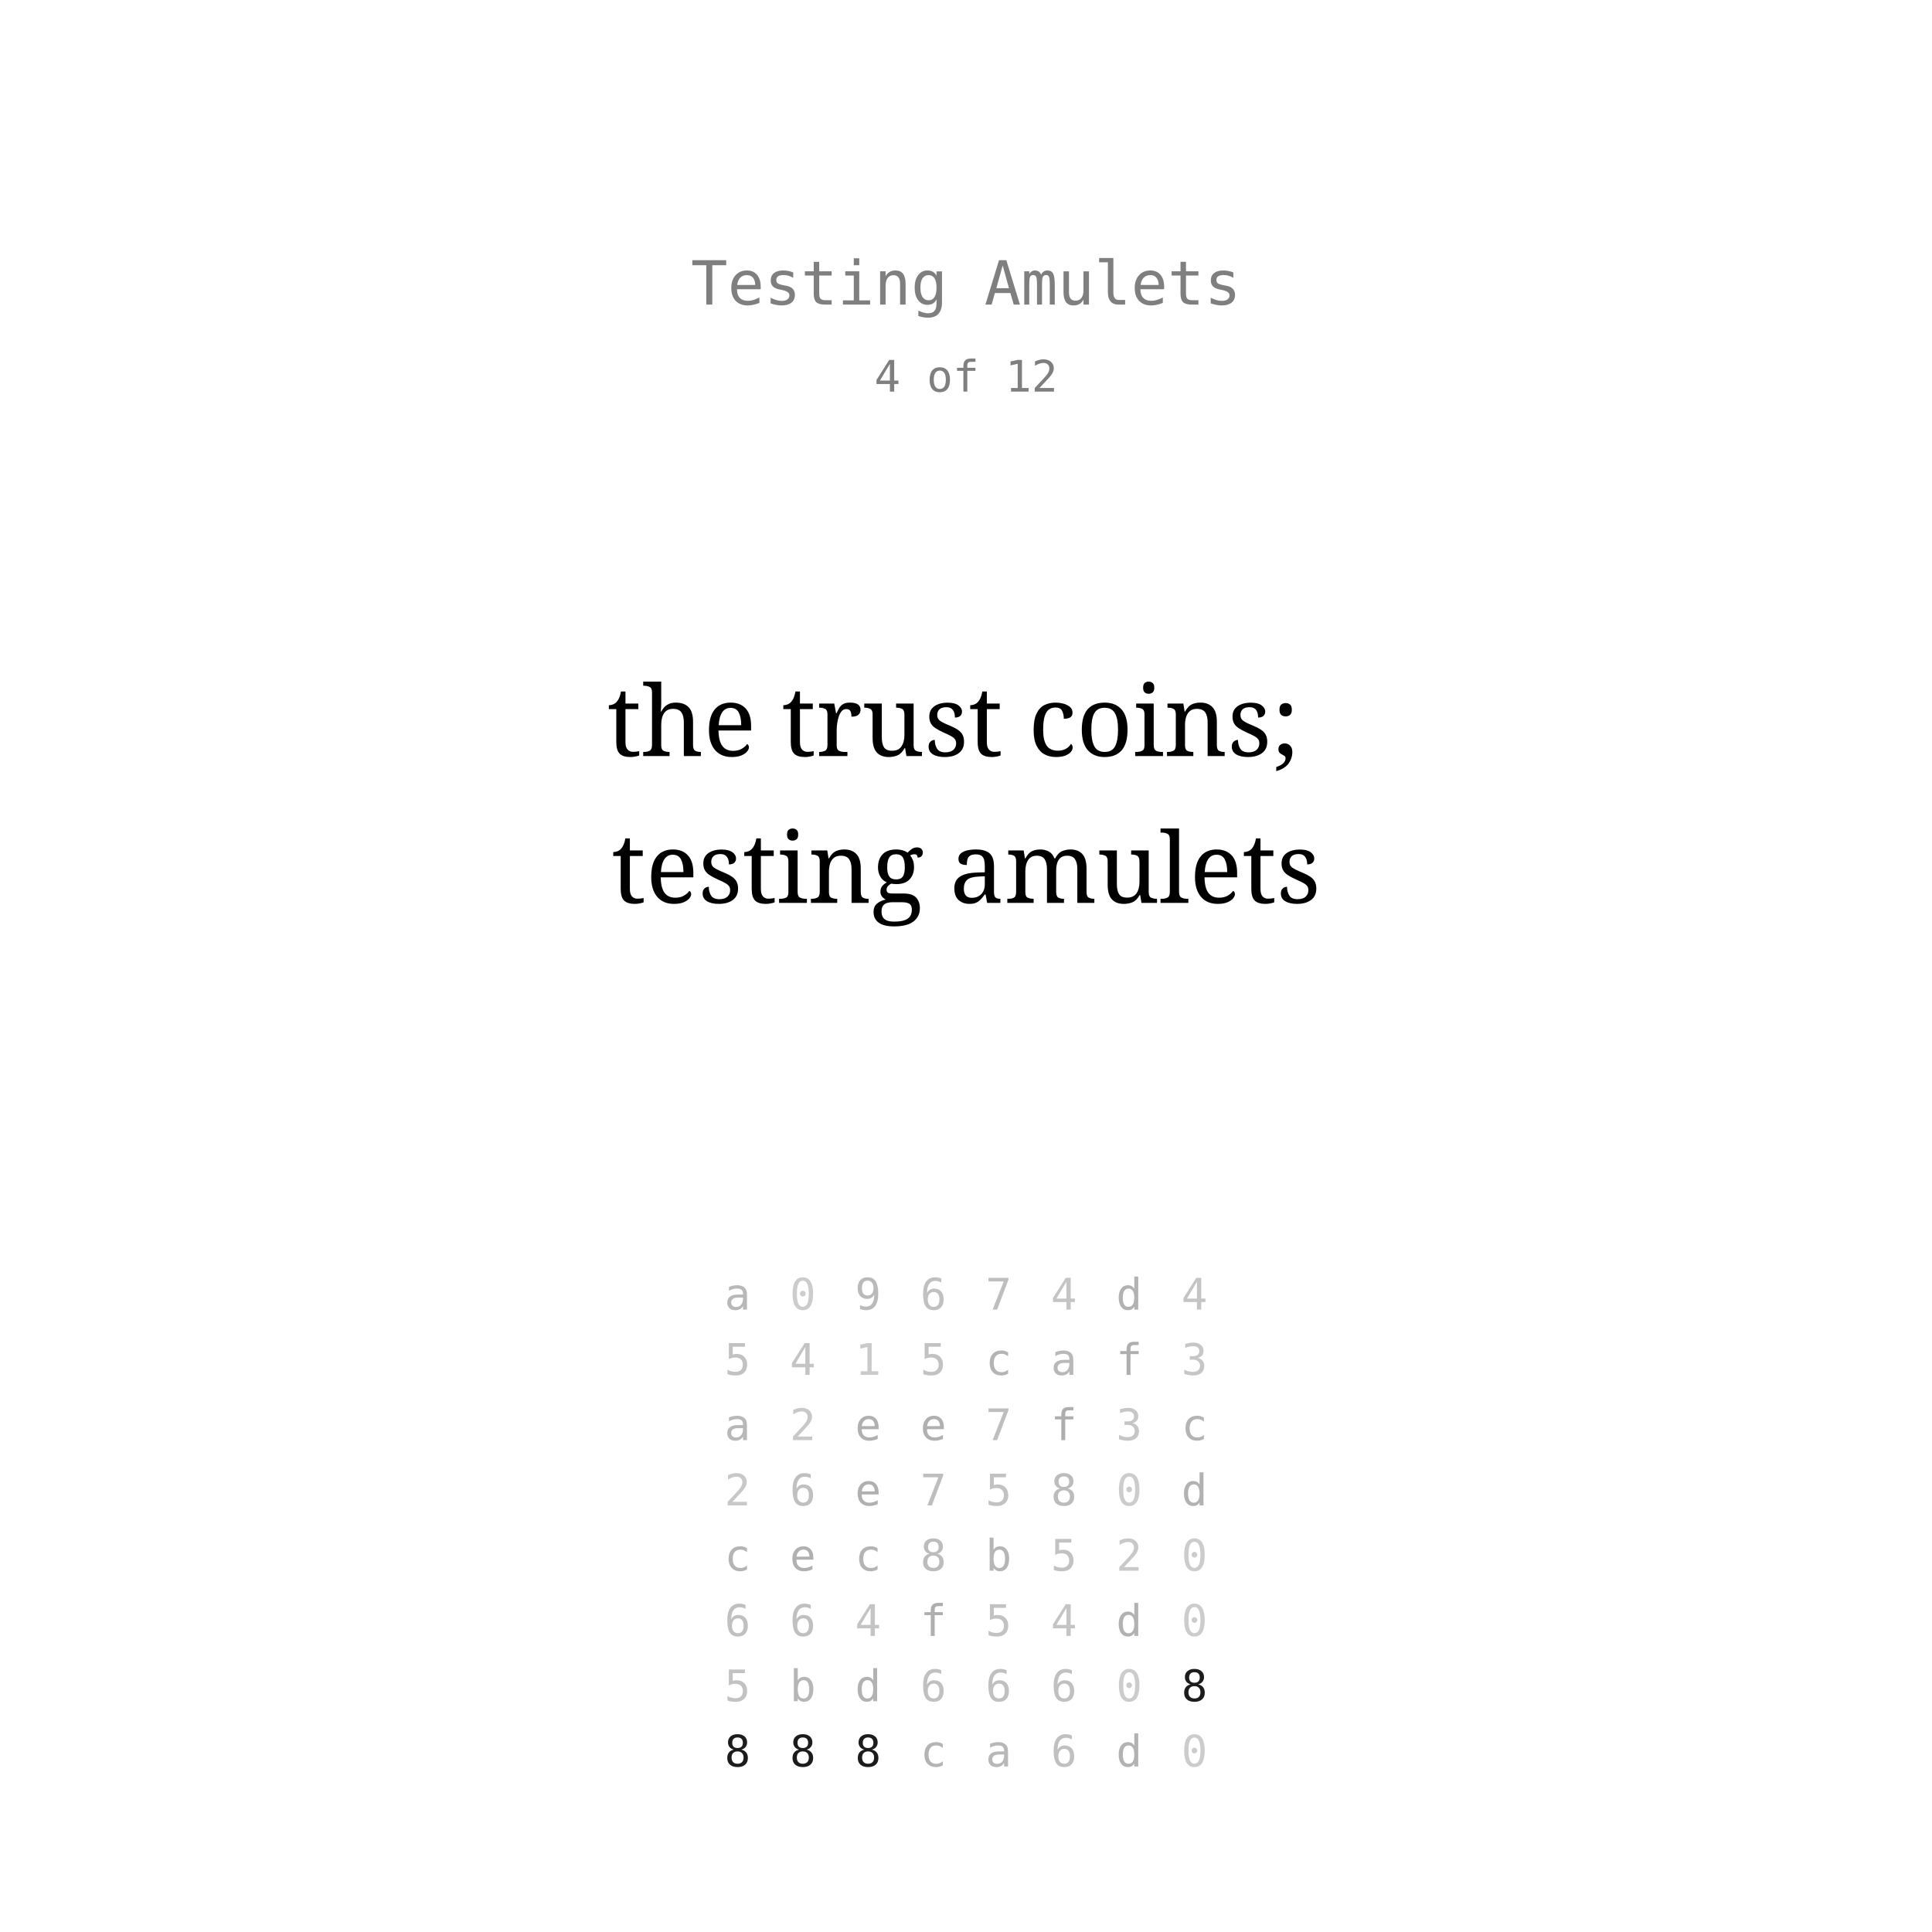
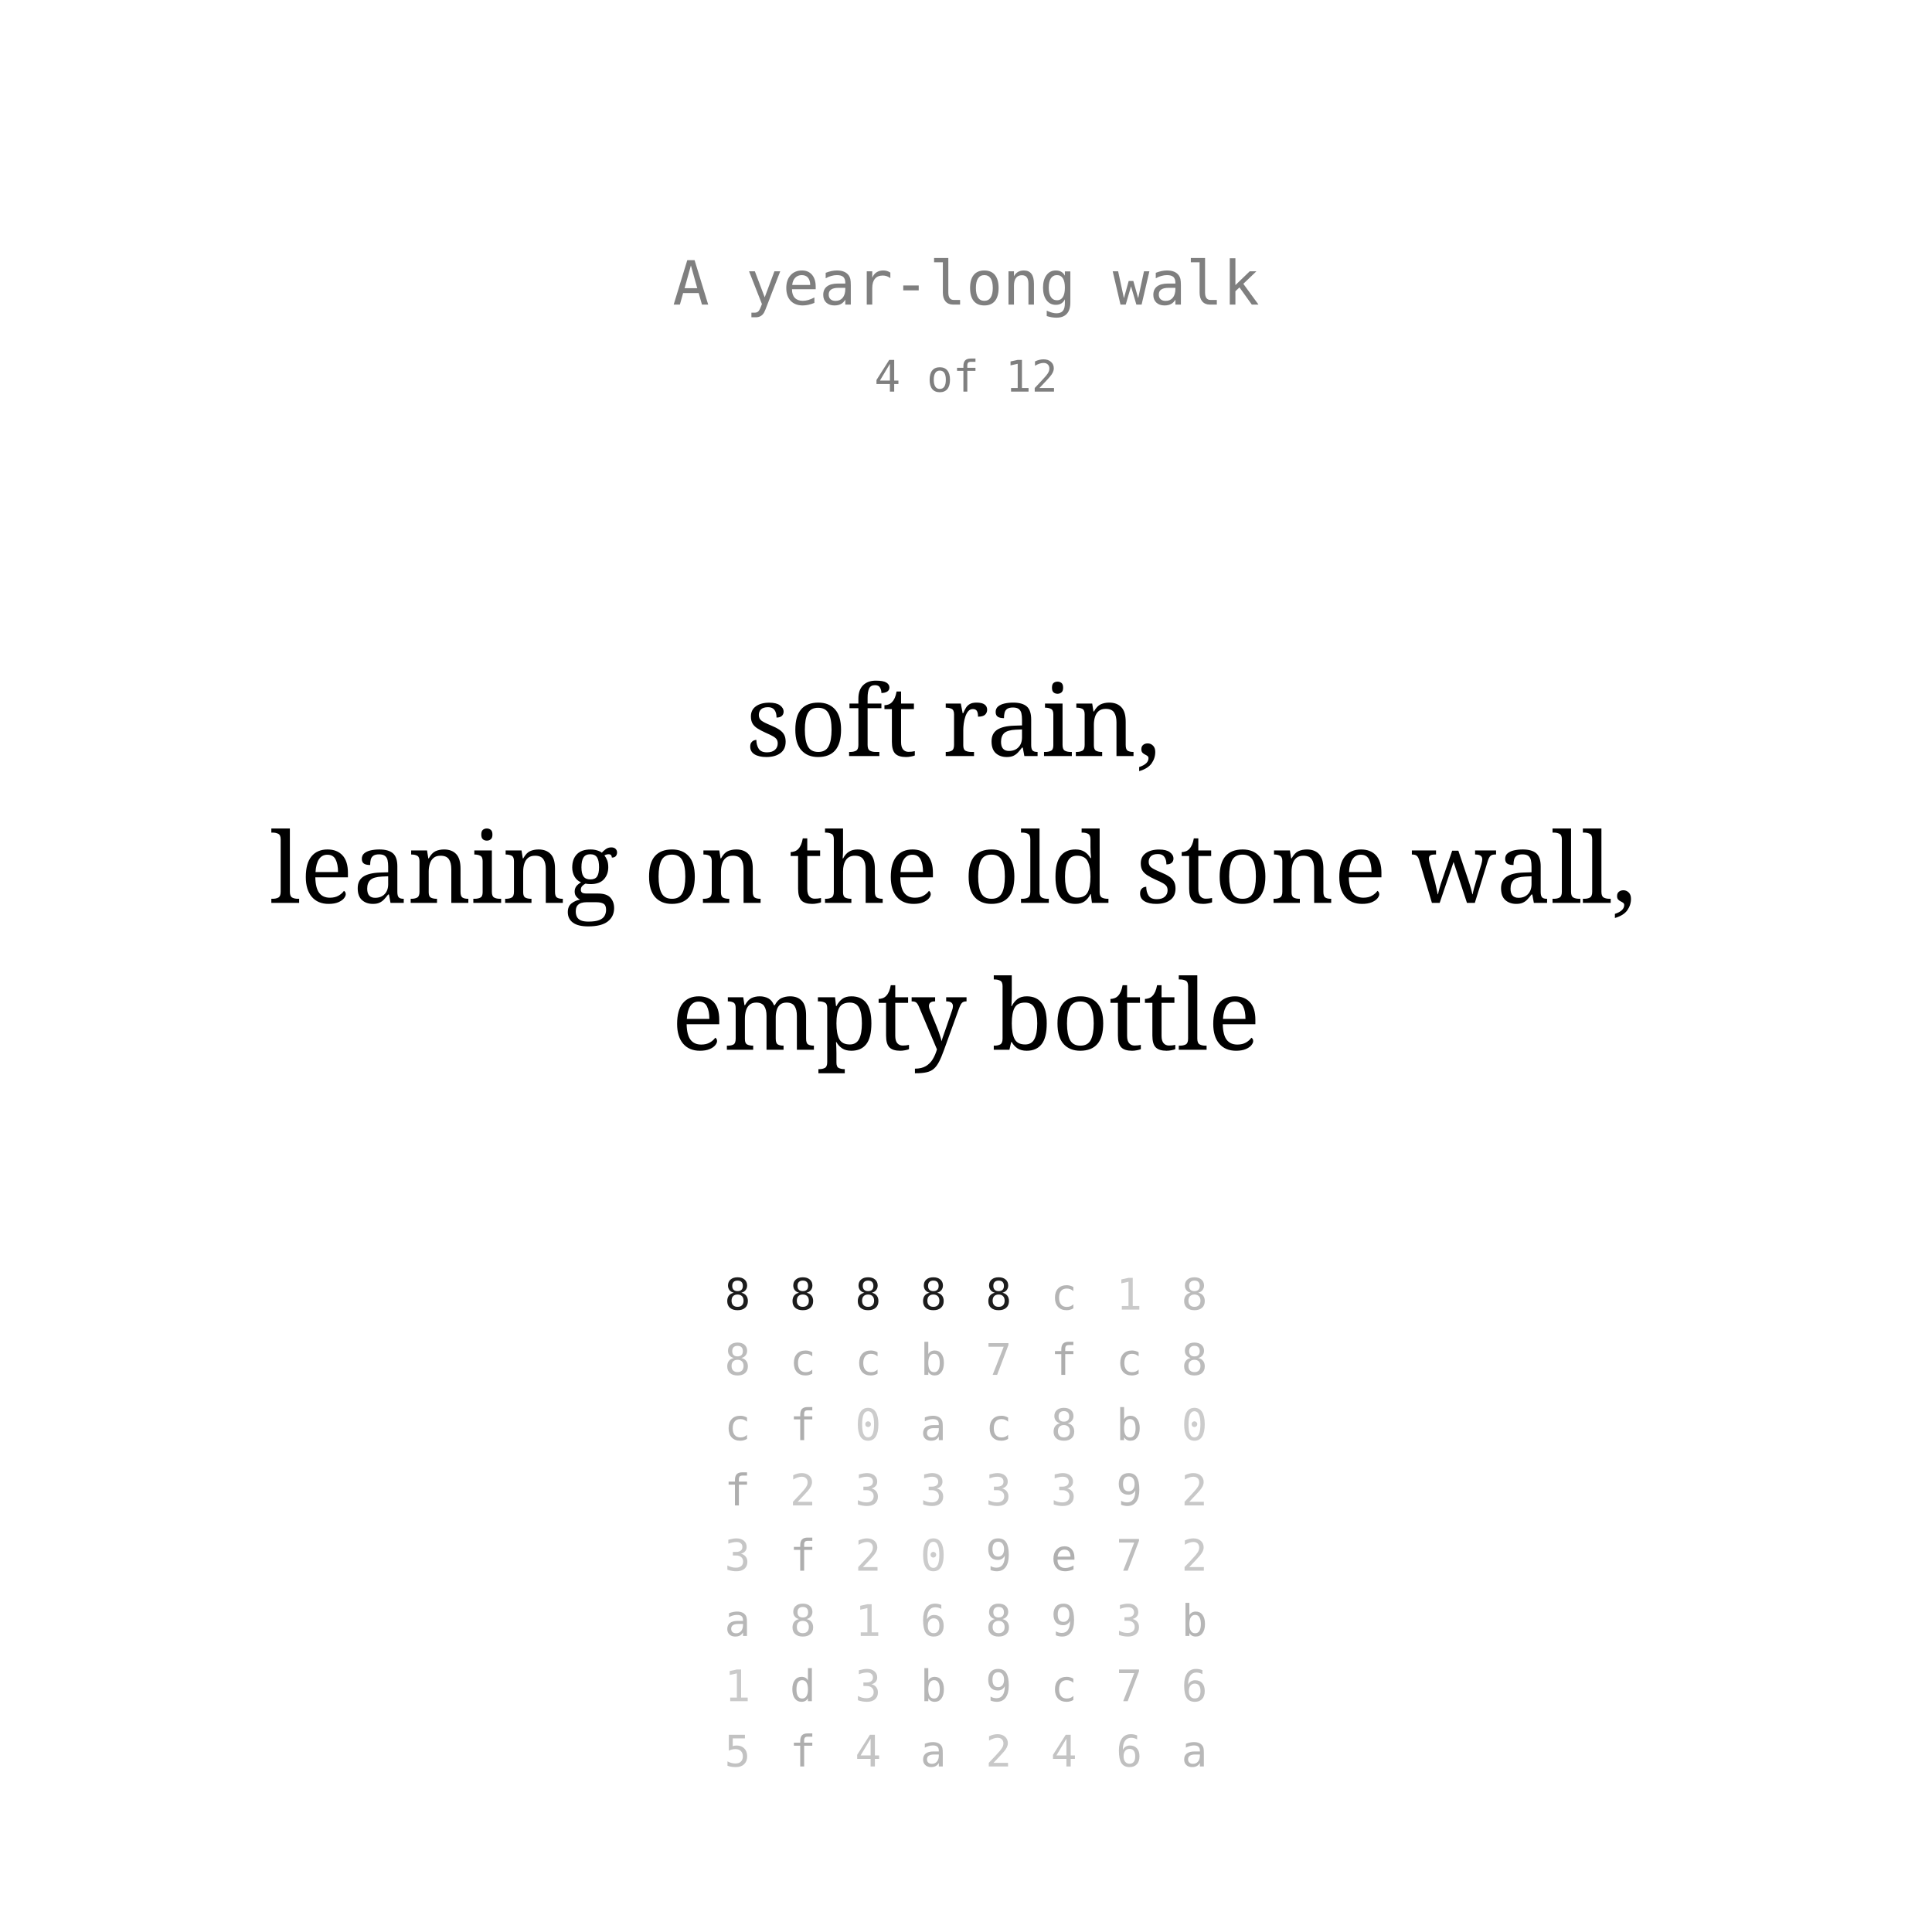
<svg xmlns="http://www.w3.org/2000/svg" viewBox="0 0 888 888" width="888" height="888" shape-rendering="crispEdges">
  <style>.h0{fill:#fff} .h1{fill:#000}</style>
  <rect class="h0" x="0" y="0" width="888" height="888" />
-   <text x="444" y="140" class="h1" font-family="monospace" font-size="28px" opacity=".5" text-anchor="middle">Testing Amulets</text>
+   <text x="444" y="140" class="h1" font-family="monospace" font-size="28px" opacity=".5" text-anchor="middle">A year-long walk</text>
  <text x="444" y="180" class="h1" font-family="monospace" font-size="20px" opacity=".5" text-anchor="middle">4 of 12</text>
  <text class="h1" x="444" y="280" font-family="serif" font-size="45px" text-anchor="middle">
-     <tspan x="444" dy="1.5em">the trust coins;
+     <tspan x="444" dy="1.5em">soft rain,
</tspan>
-     <tspan x="444" dy="1.5em">testing amulets</tspan>
+     <tspan x="444" dy="1.5em">leaning on the old stone wall,
+ </tspan>
+     <tspan x="444" dy="1.5em">empty bottle</tspan>
  </text>
-   <text opacity="0.278" class="h1" x="339" y="595" font-family="monospace" dominant-baseline="central" text-anchor="middle" font-size="20px">a</text>
-   <text opacity="0.2" class="h1" x="369" y="595" font-family="monospace" dominant-baseline="central" text-anchor="middle" font-size="20px">0</text>
-   <text opacity="0.27" class="h1" x="399" y="595" font-family="monospace" dominant-baseline="central" text-anchor="middle" font-size="20px">9</text>
-   <text opacity="0.247" class="h1" x="429" y="595" font-family="monospace" dominant-baseline="central" text-anchor="middle" font-size="20px">6</text>
-   <text opacity="0.255" class="h1" x="459" y="595" font-family="monospace" dominant-baseline="central" text-anchor="middle" font-size="20px">7</text>
-   <text opacity="0.231" class="h1" x="489" y="595" font-family="monospace" dominant-baseline="central" text-anchor="middle" font-size="20px">4</text>
-   <text opacity="0.302" class="h1" x="519" y="595" font-family="monospace" dominant-baseline="central" text-anchor="middle" font-size="20px">d</text>
-   <text opacity="0.231" class="h1" x="549" y="595" font-family="monospace" dominant-baseline="central" text-anchor="middle" font-size="20px">4</text>
-   <text opacity="0.239" class="h1" x="339" y="625" font-family="monospace" dominant-baseline="central" text-anchor="middle" font-size="20px">5</text>
-   <text opacity="0.231" class="h1" x="369" y="625" font-family="monospace" dominant-baseline="central" text-anchor="middle" font-size="20px">4</text>
-   <text opacity="0.208" class="h1" x="399" y="625" font-family="monospace" dominant-baseline="central" text-anchor="middle" font-size="20px">1</text>
-   <text opacity="0.239" class="h1" x="429" y="625" font-family="monospace" dominant-baseline="central" text-anchor="middle" font-size="20px">5</text>
-   <text opacity="0.294" class="h1" x="459" y="625" font-family="monospace" dominant-baseline="central" text-anchor="middle" font-size="20px">c</text>
-   <text opacity="0.278" class="h1" x="489" y="625" font-family="monospace" dominant-baseline="central" text-anchor="middle" font-size="20px">a</text>
-   <text opacity="0.317" class="h1" x="519" y="625" font-family="monospace" dominant-baseline="central" text-anchor="middle" font-size="20px">f</text>
-   <text opacity="0.223" class="h1" x="549" y="625" font-family="monospace" dominant-baseline="central" text-anchor="middle" font-size="20px">3</text>
-   <text opacity="0.278" class="h1" x="339" y="655" font-family="monospace" dominant-baseline="central" text-anchor="middle" font-size="20px">a</text>
-   <text opacity="0.216" class="h1" x="369" y="655" font-family="monospace" dominant-baseline="central" text-anchor="middle" font-size="20px">2</text>
-   <text opacity="0.309" class="h1" x="399" y="655" font-family="monospace" dominant-baseline="central" text-anchor="middle" font-size="20px">e</text>
-   <text opacity="0.309" class="h1" x="429" y="655" font-family="monospace" dominant-baseline="central" text-anchor="middle" font-size="20px">e</text>
-   <text opacity="0.255" class="h1" x="459" y="655" font-family="monospace" dominant-baseline="central" text-anchor="middle" font-size="20px">7</text>
-   <text opacity="0.317" class="h1" x="489" y="655" font-family="monospace" dominant-baseline="central" text-anchor="middle" font-size="20px">f</text>
-   <text opacity="0.223" class="h1" x="519" y="655" font-family="monospace" dominant-baseline="central" text-anchor="middle" font-size="20px">3</text>
-   <text opacity="0.294" class="h1" x="549" y="655" font-family="monospace" dominant-baseline="central" text-anchor="middle" font-size="20px">c</text>
-   <text opacity="0.216" class="h1" x="339" y="685" font-family="monospace" dominant-baseline="central" text-anchor="middle" font-size="20px">2</text>
-   <text opacity="0.247" class="h1" x="369" y="685" font-family="monospace" dominant-baseline="central" text-anchor="middle" font-size="20px">6</text>
-   <text opacity="0.309" class="h1" x="399" y="685" font-family="monospace" dominant-baseline="central" text-anchor="middle" font-size="20px">e</text>
-   <text opacity="0.255" class="h1" x="429" y="685" font-family="monospace" dominant-baseline="central" text-anchor="middle" font-size="20px">7</text>
-   <text opacity="0.239" class="h1" x="459" y="685" font-family="monospace" dominant-baseline="central" text-anchor="middle" font-size="20px">5</text>
-   <text opacity="0.263" class="h1" x="489" y="685" font-family="monospace" dominant-baseline="central" text-anchor="middle" font-size="20px">8</text>
-   <text opacity="0.2" class="h1" x="519" y="685" font-family="monospace" dominant-baseline="central" text-anchor="middle" font-size="20px">0</text>
-   <text opacity="0.302" class="h1" x="549" y="685" font-family="monospace" dominant-baseline="central" text-anchor="middle" font-size="20px">d</text>
-   <text opacity="0.294" class="h1" x="339" y="715" font-family="monospace" dominant-baseline="central" text-anchor="middle" font-size="20px">c</text>
-   <text opacity="0.309" class="h1" x="369" y="715" font-family="monospace" dominant-baseline="central" text-anchor="middle" font-size="20px">e</text>
-   <text opacity="0.294" class="h1" x="399" y="715" font-family="monospace" dominant-baseline="central" text-anchor="middle" font-size="20px">c</text>
-   <text opacity="0.263" class="h1" x="429" y="715" font-family="monospace" dominant-baseline="central" text-anchor="middle" font-size="20px">8</text>
-   <text opacity="0.286" class="h1" x="459" y="715" font-family="monospace" dominant-baseline="central" text-anchor="middle" font-size="20px">b</text>
-   <text opacity="0.239" class="h1" x="489" y="715" font-family="monospace" dominant-baseline="central" text-anchor="middle" font-size="20px">5</text>
-   <text opacity="0.216" class="h1" x="519" y="715" font-family="monospace" dominant-baseline="central" text-anchor="middle" font-size="20px">2</text>
-   <text opacity="0.2" class="h1" x="549" y="715" font-family="monospace" dominant-baseline="central" text-anchor="middle" font-size="20px">0</text>
-   <text opacity="0.247" class="h1" x="339" y="745" font-family="monospace" dominant-baseline="central" text-anchor="middle" font-size="20px">6</text>
-   <text opacity="0.247" class="h1" x="369" y="745" font-family="monospace" dominant-baseline="central" text-anchor="middle" font-size="20px">6</text>
-   <text opacity="0.231" class="h1" x="399" y="745" font-family="monospace" dominant-baseline="central" text-anchor="middle" font-size="20px">4</text>
-   <text opacity="0.317" class="h1" x="429" y="745" font-family="monospace" dominant-baseline="central" text-anchor="middle" font-size="20px">f</text>
-   <text opacity="0.239" class="h1" x="459" y="745" font-family="monospace" dominant-baseline="central" text-anchor="middle" font-size="20px">5</text>
-   <text opacity="0.231" class="h1" x="489" y="745" font-family="monospace" dominant-baseline="central" text-anchor="middle" font-size="20px">4</text>
-   <text opacity="0.302" class="h1" x="519" y="745" font-family="monospace" dominant-baseline="central" text-anchor="middle" font-size="20px">d</text>
-   <text opacity="0.2" class="h1" x="549" y="745" font-family="monospace" dominant-baseline="central" text-anchor="middle" font-size="20px">0</text>
-   <text opacity="0.239" class="h1" x="339" y="775" font-family="monospace" dominant-baseline="central" text-anchor="middle" font-size="20px">5</text>
-   <text opacity="0.286" class="h1" x="369" y="775" font-family="monospace" dominant-baseline="central" text-anchor="middle" font-size="20px">b</text>
-   <text opacity="0.302" class="h1" x="399" y="775" font-family="monospace" dominant-baseline="central" text-anchor="middle" font-size="20px">d</text>
-   <text opacity="0.247" class="h1" x="429" y="775" font-family="monospace" dominant-baseline="central" text-anchor="middle" font-size="20px">6</text>
-   <text opacity="0.247" class="h1" x="459" y="775" font-family="monospace" dominant-baseline="central" text-anchor="middle" font-size="20px">6</text>
-   <text opacity="0.247" class="h1" x="489" y="775" font-family="monospace" dominant-baseline="central" text-anchor="middle" font-size="20px">6</text>
-   <text opacity="0.2" class="h1" x="519" y="775" font-family="monospace" dominant-baseline="central" text-anchor="middle" font-size="20px">0</text>
-   <text opacity="0.888" class="h1" x="549" y="775" font-family="monospace" dominant-baseline="central" text-anchor="middle" font-size="20px">8</text>
-   <text opacity="0.888" class="h1" x="339" y="805" font-family="monospace" dominant-baseline="central" text-anchor="middle" font-size="20px">8</text>
-   <text opacity="0.888" class="h1" x="369" y="805" font-family="monospace" dominant-baseline="central" text-anchor="middle" font-size="20px">8</text>
-   <text opacity="0.888" class="h1" x="399" y="805" font-family="monospace" dominant-baseline="central" text-anchor="middle" font-size="20px">8</text>
-   <text opacity="0.294" class="h1" x="429" y="805" font-family="monospace" dominant-baseline="central" text-anchor="middle" font-size="20px">c</text>
-   <text opacity="0.278" class="h1" x="459" y="805" font-family="monospace" dominant-baseline="central" text-anchor="middle" font-size="20px">a</text>
-   <text opacity="0.247" class="h1" x="489" y="805" font-family="monospace" dominant-baseline="central" text-anchor="middle" font-size="20px">6</text>
-   <text opacity="0.302" class="h1" x="519" y="805" font-family="monospace" dominant-baseline="central" text-anchor="middle" font-size="20px">d</text>
-   <text opacity="0.2" class="h1" x="549" y="805" font-family="monospace" dominant-baseline="central" text-anchor="middle" font-size="20px">0</text>
+   <text opacity="0.888" class="h1" x="339" y="595" font-family="monospace" dominant-baseline="central" text-anchor="middle" font-size="20px">8</text>
+   <text opacity="0.888" class="h1" x="369" y="595" font-family="monospace" dominant-baseline="central" text-anchor="middle" font-size="20px">8</text>
+   <text opacity="0.888" class="h1" x="399" y="595" font-family="monospace" dominant-baseline="central" text-anchor="middle" font-size="20px">8</text>
+   <text opacity="0.888" class="h1" x="429" y="595" font-family="monospace" dominant-baseline="central" text-anchor="middle" font-size="20px">8</text>
+   <text opacity="0.888" class="h1" x="459" y="595" font-family="monospace" dominant-baseline="central" text-anchor="middle" font-size="20px">8</text>
+   <text opacity="0.294" class="h1" x="489" y="595" font-family="monospace" dominant-baseline="central" text-anchor="middle" font-size="20px">c</text>
+   <text opacity="0.208" class="h1" x="519" y="595" font-family="monospace" dominant-baseline="central" text-anchor="middle" font-size="20px">1</text>
+   <text opacity="0.263" class="h1" x="549" y="595" font-family="monospace" dominant-baseline="central" text-anchor="middle" font-size="20px">8</text>
+   <text opacity="0.263" class="h1" x="339" y="625" font-family="monospace" dominant-baseline="central" text-anchor="middle" font-size="20px">8</text>
+   <text opacity="0.294" class="h1" x="369" y="625" font-family="monospace" dominant-baseline="central" text-anchor="middle" font-size="20px">c</text>
+   <text opacity="0.294" class="h1" x="399" y="625" font-family="monospace" dominant-baseline="central" text-anchor="middle" font-size="20px">c</text>
+   <text opacity="0.286" class="h1" x="429" y="625" font-family="monospace" dominant-baseline="central" text-anchor="middle" font-size="20px">b</text>
+   <text opacity="0.255" class="h1" x="459" y="625" font-family="monospace" dominant-baseline="central" text-anchor="middle" font-size="20px">7</text>
+   <text opacity="0.317" class="h1" x="489" y="625" font-family="monospace" dominant-baseline="central" text-anchor="middle" font-size="20px">f</text>
+   <text opacity="0.294" class="h1" x="519" y="625" font-family="monospace" dominant-baseline="central" text-anchor="middle" font-size="20px">c</text>
+   <text opacity="0.263" class="h1" x="549" y="625" font-family="monospace" dominant-baseline="central" text-anchor="middle" font-size="20px">8</text>
+   <text opacity="0.294" class="h1" x="339" y="655" font-family="monospace" dominant-baseline="central" text-anchor="middle" font-size="20px">c</text>
+   <text opacity="0.317" class="h1" x="369" y="655" font-family="monospace" dominant-baseline="central" text-anchor="middle" font-size="20px">f</text>
+   <text opacity="0.2" class="h1" x="399" y="655" font-family="monospace" dominant-baseline="central" text-anchor="middle" font-size="20px">0</text>
+   <text opacity="0.278" class="h1" x="429" y="655" font-family="monospace" dominant-baseline="central" text-anchor="middle" font-size="20px">a</text>
+   <text opacity="0.294" class="h1" x="459" y="655" font-family="monospace" dominant-baseline="central" text-anchor="middle" font-size="20px">c</text>
+   <text opacity="0.263" class="h1" x="489" y="655" font-family="monospace" dominant-baseline="central" text-anchor="middle" font-size="20px">8</text>
+   <text opacity="0.286" class="h1" x="519" y="655" font-family="monospace" dominant-baseline="central" text-anchor="middle" font-size="20px">b</text>
+   <text opacity="0.2" class="h1" x="549" y="655" font-family="monospace" dominant-baseline="central" text-anchor="middle" font-size="20px">0</text>
+   <text opacity="0.317" class="h1" x="339" y="685" font-family="monospace" dominant-baseline="central" text-anchor="middle" font-size="20px">f</text>
+   <text opacity="0.216" class="h1" x="369" y="685" font-family="monospace" dominant-baseline="central" text-anchor="middle" font-size="20px">2</text>
+   <text opacity="0.223" class="h1" x="399" y="685" font-family="monospace" dominant-baseline="central" text-anchor="middle" font-size="20px">3</text>
+   <text opacity="0.223" class="h1" x="429" y="685" font-family="monospace" dominant-baseline="central" text-anchor="middle" font-size="20px">3</text>
+   <text opacity="0.223" class="h1" x="459" y="685" font-family="monospace" dominant-baseline="central" text-anchor="middle" font-size="20px">3</text>
+   <text opacity="0.223" class="h1" x="489" y="685" font-family="monospace" dominant-baseline="central" text-anchor="middle" font-size="20px">3</text>
+   <text opacity="0.27" class="h1" x="519" y="685" font-family="monospace" dominant-baseline="central" text-anchor="middle" font-size="20px">9</text>
+   <text opacity="0.216" class="h1" x="549" y="685" font-family="monospace" dominant-baseline="central" text-anchor="middle" font-size="20px">2</text>
+   <text opacity="0.223" class="h1" x="339" y="715" font-family="monospace" dominant-baseline="central" text-anchor="middle" font-size="20px">3</text>
+   <text opacity="0.317" class="h1" x="369" y="715" font-family="monospace" dominant-baseline="central" text-anchor="middle" font-size="20px">f</text>
+   <text opacity="0.216" class="h1" x="399" y="715" font-family="monospace" dominant-baseline="central" text-anchor="middle" font-size="20px">2</text>
+   <text opacity="0.2" class="h1" x="429" y="715" font-family="monospace" dominant-baseline="central" text-anchor="middle" font-size="20px">0</text>
+   <text opacity="0.27" class="h1" x="459" y="715" font-family="monospace" dominant-baseline="central" text-anchor="middle" font-size="20px">9</text>
+   <text opacity="0.309" class="h1" x="489" y="715" font-family="monospace" dominant-baseline="central" text-anchor="middle" font-size="20px">e</text>
+   <text opacity="0.255" class="h1" x="519" y="715" font-family="monospace" dominant-baseline="central" text-anchor="middle" font-size="20px">7</text>
+   <text opacity="0.216" class="h1" x="549" y="715" font-family="monospace" dominant-baseline="central" text-anchor="middle" font-size="20px">2</text>
+   <text opacity="0.278" class="h1" x="339" y="745" font-family="monospace" dominant-baseline="central" text-anchor="middle" font-size="20px">a</text>
+   <text opacity="0.263" class="h1" x="369" y="745" font-family="monospace" dominant-baseline="central" text-anchor="middle" font-size="20px">8</text>
+   <text opacity="0.208" class="h1" x="399" y="745" font-family="monospace" dominant-baseline="central" text-anchor="middle" font-size="20px">1</text>
+   <text opacity="0.247" class="h1" x="429" y="745" font-family="monospace" dominant-baseline="central" text-anchor="middle" font-size="20px">6</text>
+   <text opacity="0.263" class="h1" x="459" y="745" font-family="monospace" dominant-baseline="central" text-anchor="middle" font-size="20px">8</text>
+   <text opacity="0.27" class="h1" x="489" y="745" font-family="monospace" dominant-baseline="central" text-anchor="middle" font-size="20px">9</text>
+   <text opacity="0.223" class="h1" x="519" y="745" font-family="monospace" dominant-baseline="central" text-anchor="middle" font-size="20px">3</text>
+   <text opacity="0.286" class="h1" x="549" y="745" font-family="monospace" dominant-baseline="central" text-anchor="middle" font-size="20px">b</text>
+   <text opacity="0.208" class="h1" x="339" y="775" font-family="monospace" dominant-baseline="central" text-anchor="middle" font-size="20px">1</text>
+   <text opacity="0.302" class="h1" x="369" y="775" font-family="monospace" dominant-baseline="central" text-anchor="middle" font-size="20px">d</text>
+   <text opacity="0.223" class="h1" x="399" y="775" font-family="monospace" dominant-baseline="central" text-anchor="middle" font-size="20px">3</text>
+   <text opacity="0.286" class="h1" x="429" y="775" font-family="monospace" dominant-baseline="central" text-anchor="middle" font-size="20px">b</text>
+   <text opacity="0.27" class="h1" x="459" y="775" font-family="monospace" dominant-baseline="central" text-anchor="middle" font-size="20px">9</text>
+   <text opacity="0.294" class="h1" x="489" y="775" font-family="monospace" dominant-baseline="central" text-anchor="middle" font-size="20px">c</text>
+   <text opacity="0.255" class="h1" x="519" y="775" font-family="monospace" dominant-baseline="central" text-anchor="middle" font-size="20px">7</text>
+   <text opacity="0.247" class="h1" x="549" y="775" font-family="monospace" dominant-baseline="central" text-anchor="middle" font-size="20px">6</text>
+   <text opacity="0.239" class="h1" x="339" y="805" font-family="monospace" dominant-baseline="central" text-anchor="middle" font-size="20px">5</text>
+   <text opacity="0.317" class="h1" x="369" y="805" font-family="monospace" dominant-baseline="central" text-anchor="middle" font-size="20px">f</text>
+   <text opacity="0.231" class="h1" x="399" y="805" font-family="monospace" dominant-baseline="central" text-anchor="middle" font-size="20px">4</text>
+   <text opacity="0.278" class="h1" x="429" y="805" font-family="monospace" dominant-baseline="central" text-anchor="middle" font-size="20px">a</text>
+   <text opacity="0.216" class="h1" x="459" y="805" font-family="monospace" dominant-baseline="central" text-anchor="middle" font-size="20px">2</text>
+   <text opacity="0.231" class="h1" x="489" y="805" font-family="monospace" dominant-baseline="central" text-anchor="middle" font-size="20px">4</text>
+   <text opacity="0.247" class="h1" x="519" y="805" font-family="monospace" dominant-baseline="central" text-anchor="middle" font-size="20px">6</text>
+   <text opacity="0.278" class="h1" x="549" y="805" font-family="monospace" dominant-baseline="central" text-anchor="middle" font-size="20px">a</text>
</svg>
